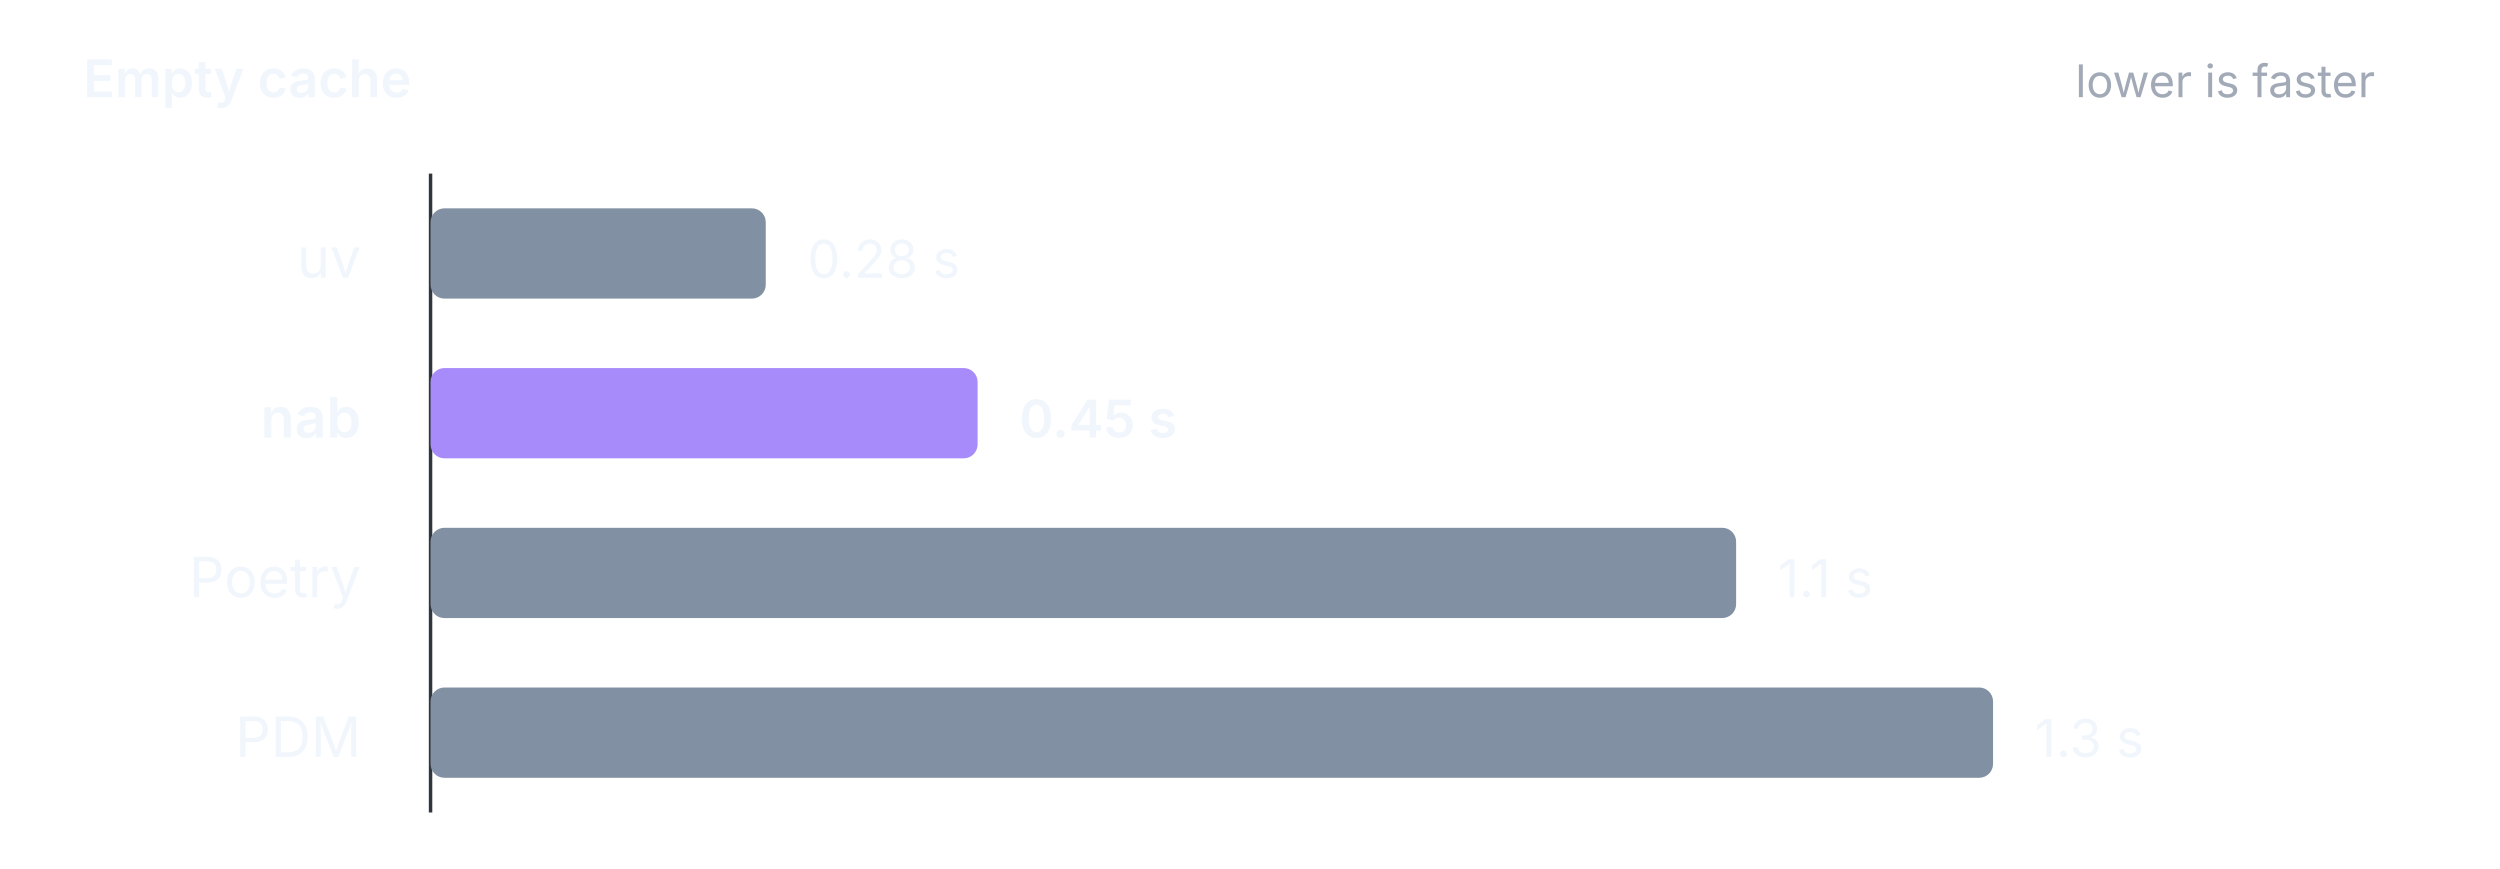
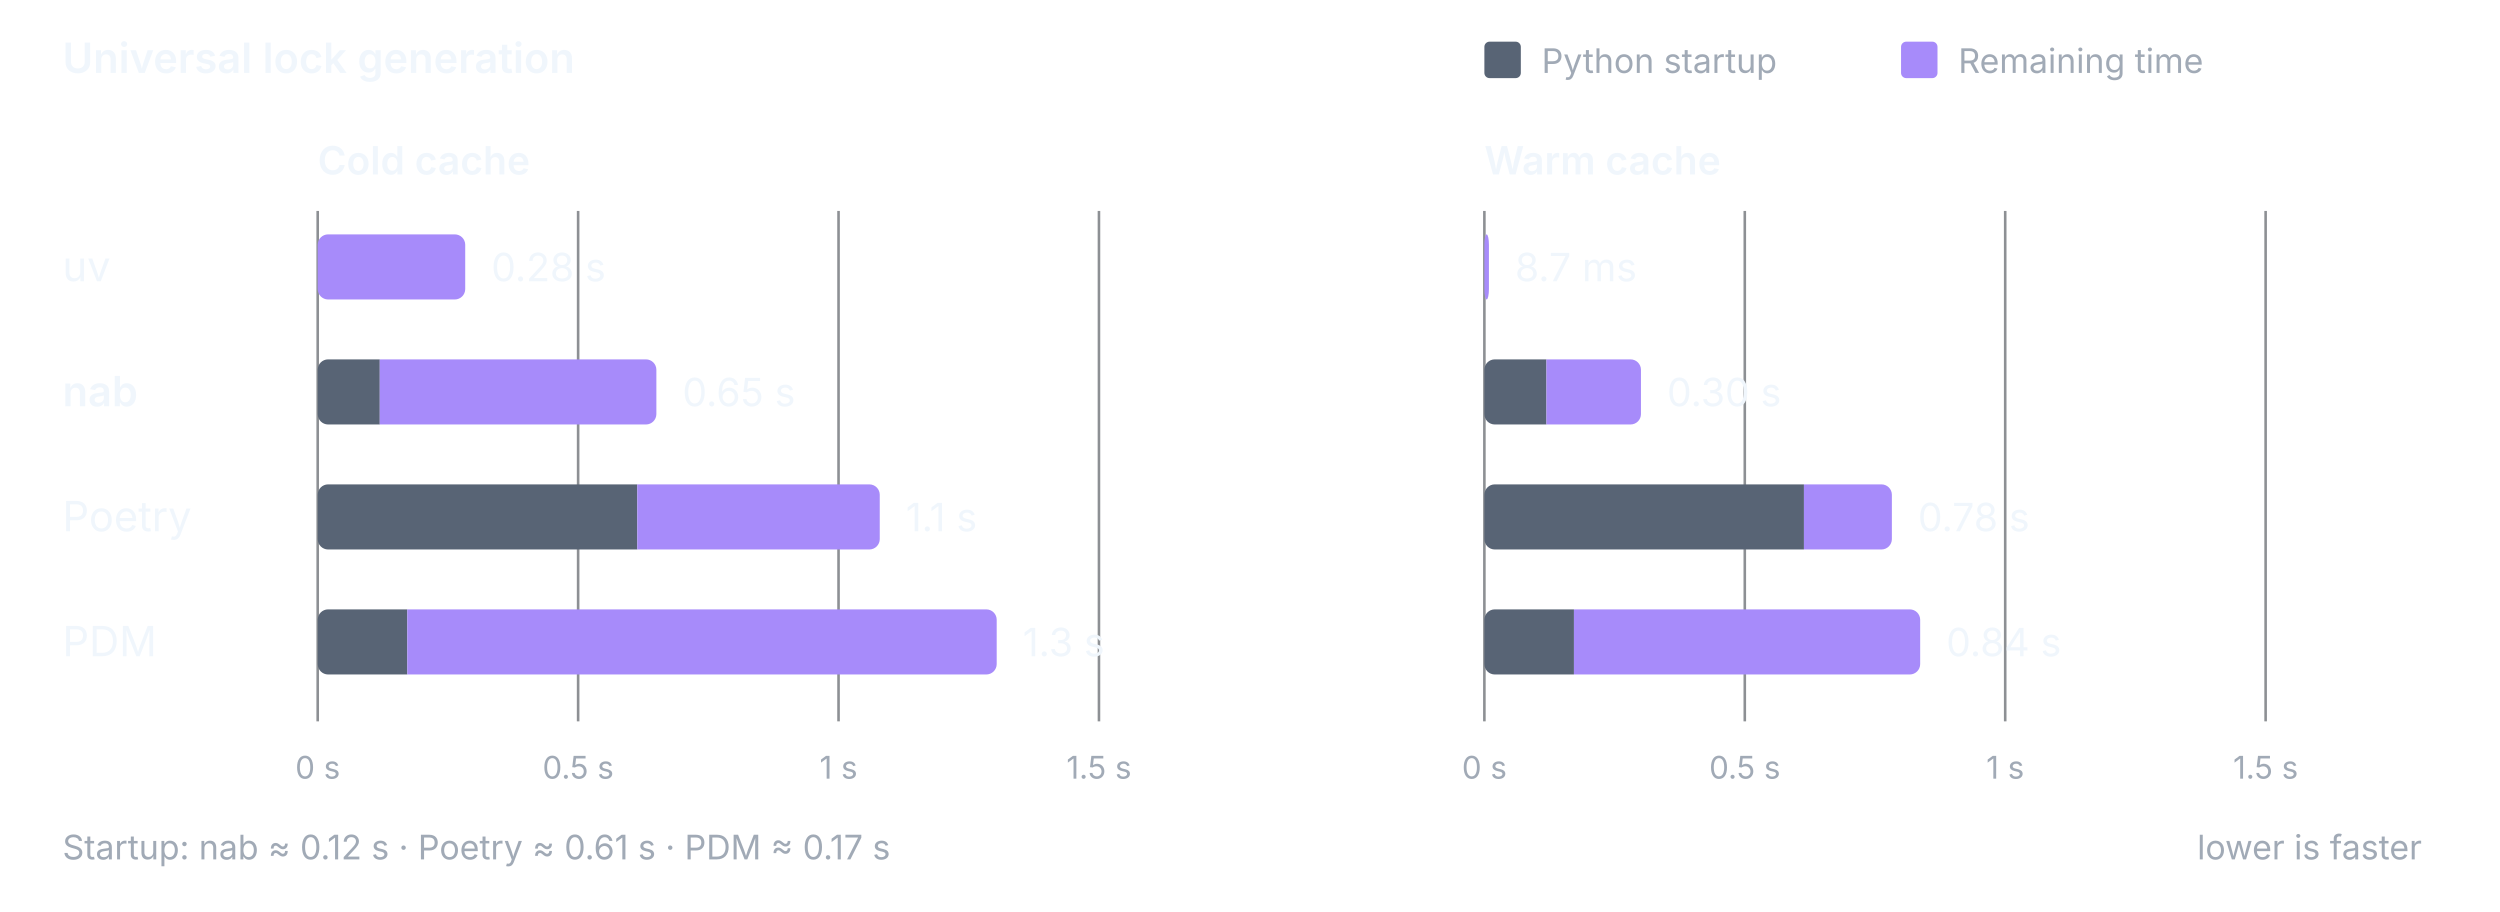
- <svg xmlns="http://www.w3.org/2000/svg" width="720" height="250" viewBox="0 0 720 250" role="img" aria-labelledby="title desc">
+ <svg xmlns="http://www.w3.org/2000/svg" width="960" height="350" viewBox="0 0 960 350" role="img" aria-labelledby="title desc">
  <g font-family="-apple-system, BlinkMacSystemFont, Segoe UI, sans-serif">
-     <text x="24" y="28" fill="#f0f6fc" font-size="15" font-weight="600">Empty cache</text>
-     <text x="684" y="28" text-anchor="end" fill="#a1aab6" font-size="13">lower is faster</text>
-     <path d="M124 50V234" stroke="#30363d" />
-     <text x="104" y="80" text-anchor="end" fill="#f0f6fc" font-size="16" font-weight="400">uv</text>
-     <rect x="124" y="60" width="96.536" height="26" rx="4" fill="#8290a3" />
-     <text x="232.536" y="80" fill="#f0f6fc" font-size="15" font-weight="400">0.28 s</text>
-     <text x="104" y="126" text-anchor="end" fill="#f0f6fc" font-size="16" font-weight="600">nab</text>
-     <rect x="124" y="106" width="157.549" height="26" rx="4" fill="#a78bfa" />
-     <text x="293.549" y="126" fill="#f0f6fc" font-size="15" font-weight="600">0.45 s</text>
-     <text x="104" y="172" text-anchor="end" fill="#f0f6fc" font-size="16" font-weight="400">Poetry</text>
-     <rect x="124" y="152" width="376.003" height="26" rx="4" fill="#8290a3" />
-     <text x="512.003" y="172" fill="#f0f6fc" font-size="15" font-weight="400">1.1 s</text>
-     <text x="104" y="218" text-anchor="end" fill="#f0f6fc" font-size="16" font-weight="400">PDM</text>
-     <rect x="124" y="198" width="450.000" height="26" rx="4" fill="#8290a3" />
-     <text x="586.000" y="218" fill="#f0f6fc" font-size="15" font-weight="400">1.3 s</text>
+     <text x="24" y="28" fill="#f0f6fc" font-size="16" font-weight="600">Universal lock generation</text>
+     <rect x="570" y="16" width="14" height="14" rx="2" fill="#586475" />
+     <text x="592" y="28" fill="#a1aab6" font-size="13">Python startup</text>
+     <rect x="730" y="16" width="14" height="14" rx="2" fill="#a78bfa" />
+     <text x="752" y="28" fill="#a1aab6" font-size="13">Remaining time</text>
+     <text x="122" y="67" fill="#f0f6fc" font-size="15" font-weight="600">Cold cache</text>
+     <path d="M122.000 81V277" stroke="#30363d" stroke-opacity="0.55" />
+     <text x="122.000" y="299" fill="#a1aab6" font-size="12" text-anchor="middle">0 s</text>
+     <path d="M222.000 81V277" stroke="#30363d" stroke-opacity="0.55" />
+     <text x="222.000" y="299" fill="#a1aab6" font-size="12" text-anchor="middle">0.5 s</text>
+     <path d="M322.000 81V277" stroke="#30363d" stroke-opacity="0.55" />
+     <text x="322.000" y="299" fill="#a1aab6" font-size="12" text-anchor="middle">1 s</text>
+     <path d="M422.000 81V277" stroke="#30363d" stroke-opacity="0.55" />
+     <text x="422.000" y="299" fill="#a1aab6" font-size="12" text-anchor="middle">1.5 s</text>
+     <clipPath id="cold-uv">
+       <rect x="122" y="90" width="56.644" height="25" rx="4" />
+     </clipPath>
+     <g clip-path="url(#cold-uv)">
+       <rect x="122" y="90" width="0.000" height="25" fill="#586475" />
+       <rect x="122.000" y="90" width="56.644" height="25" fill="#a78bfa" />
+     </g>
+     <text x="188.644" y="108" fill="#f0f6fc" font-size="15">0.28 s</text>
+     <clipPath id="cold-nab">
+       <rect x="122" y="138" width="130.047" height="25" rx="4" />
+     </clipPath>
+     <g clip-path="url(#cold-nab)">
+       <rect x="122" y="138" width="23.833" height="25" fill="#586475" />
+       <rect x="145.833" y="138" width="106.214" height="25" fill="#a78bfa" />
+     </g>
+     <text x="262.047" y="156" fill="#f0f6fc" font-size="15">0.65 s</text>
+     <clipPath id="cold-poetry">
+       <rect x="122" y="186" width="215.825" height="25" rx="4" />
+     </clipPath>
+     <g clip-path="url(#cold-poetry)">
+       <rect x="122" y="186" width="122.714" height="25" fill="#586475" />
+       <rect x="244.714" y="186" width="93.111" height="25" fill="#a78bfa" />
+     </g>
+     <text x="347.825" y="204" fill="#f0f6fc" font-size="15">1.1 s</text>
+     <clipPath id="cold-pdm">
+       <rect x="122" y="234" width="260.733" height="25" rx="4" />
+     </clipPath>
+     <g clip-path="url(#cold-pdm)">
+       <rect x="122" y="234" width="34.395" height="25" fill="#586475" />
+       <rect x="156.395" y="234" width="226.338" height="25" fill="#a78bfa" />
+     </g>
+     <text x="392.733" y="252" fill="#f0f6fc" font-size="15">1.3 s</text>
+     <text x="570" y="67" fill="#f0f6fc" font-size="15" font-weight="600">Warm cache</text>
+     <path d="M570.000 81V277" stroke="#30363d" stroke-opacity="0.55" />
+     <text x="570.000" y="299" fill="#a1aab6" font-size="12" text-anchor="middle">0 s</text>
+     <path d="M670.000 81V277" stroke="#30363d" stroke-opacity="0.55" />
+     <text x="670.000" y="299" fill="#a1aab6" font-size="12" text-anchor="middle">0.5 s</text>
+     <path d="M770.000 81V277" stroke="#30363d" stroke-opacity="0.55" />
+     <text x="770.000" y="299" fill="#a1aab6" font-size="12" text-anchor="middle">1 s</text>
+     <path d="M870.000 81V277" stroke="#30363d" stroke-opacity="0.55" />
+     <text x="870.000" y="299" fill="#a1aab6" font-size="12" text-anchor="middle">1.5 s</text>
+     <clipPath id="warm-uv">
+       <rect x="570" y="90" width="1.749" height="25" rx="4" />
+     </clipPath>
+     <g clip-path="url(#warm-uv)">
+       <rect x="570" y="90" width="0.000" height="25" fill="#586475" />
+       <rect x="570.000" y="90" width="1.749" height="25" fill="#a78bfa" />
+     </g>
+     <text x="581.749" y="108" fill="#f0f6fc" font-size="15">8.7 ms</text>
+     <clipPath id="warm-nab">
+       <rect x="570" y="138" width="60.129" height="25" rx="4" />
+     </clipPath>
+     <g clip-path="url(#warm-nab)">
+       <rect x="570" y="138" width="23.833" height="25" fill="#586475" />
+       <rect x="593.833" y="138" width="36.295" height="25" fill="#a78bfa" />
+     </g>
+     <text x="640.129" y="156" fill="#f0f6fc" font-size="15">0.30 s</text>
+     <clipPath id="warm-poetry">
+       <rect x="570" y="186" width="156.482" height="25" rx="4" />
+     </clipPath>
+     <g clip-path="url(#warm-poetry)">
+       <rect x="570" y="186" width="122.714" height="25" fill="#586475" />
+       <rect x="692.714" y="186" width="33.768" height="25" fill="#a78bfa" />
+     </g>
+     <text x="736.482" y="204" fill="#f0f6fc" font-size="15">0.78 s</text>
+     <clipPath id="warm-pdm">
+       <rect x="570" y="234" width="167.348" height="25" rx="4" />
+     </clipPath>
+     <g clip-path="url(#warm-pdm)">
+       <rect x="570" y="234" width="34.395" height="25" fill="#586475" />
+       <rect x="604.395" y="234" width="132.953" height="25" fill="#a78bfa" />
+     </g>
+     <text x="747.348" y="252" fill="#f0f6fc" font-size="15">0.84 s</text>
+     <text x="24" y="108" fill="#f0f6fc" font-size="16" font-weight="400">uv</text>
+     <text x="24" y="156" fill="#f0f6fc" font-size="16" font-weight="600">nab</text>
+     <text x="24" y="204" fill="#f0f6fc" font-size="16" font-weight="400">Poetry</text>
+     <text x="24" y="252" fill="#f0f6fc" font-size="16" font-weight="400">PDM</text>
+     <text x="24" y="330" fill="#a1aab6" font-size="13">Startup: nab ≈ 0.12 s · Poetry ≈ 0.61 s · PDM ≈ 0.17 s</text>
+     <text x="930" y="330" text-anchor="end" fill="#a1aab6" font-size="13">lower is faster</text>
  </g>
</svg>
